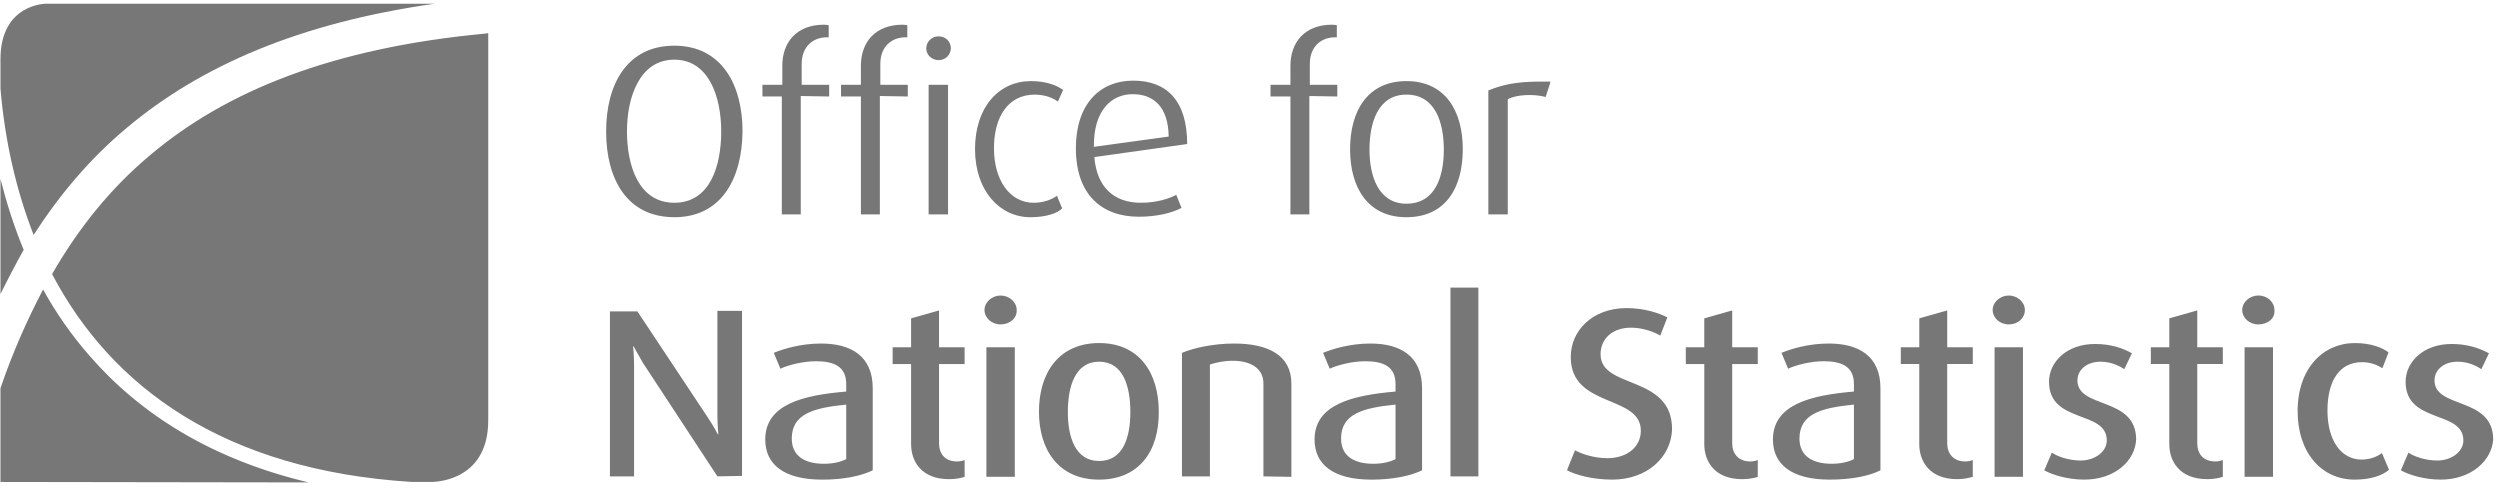
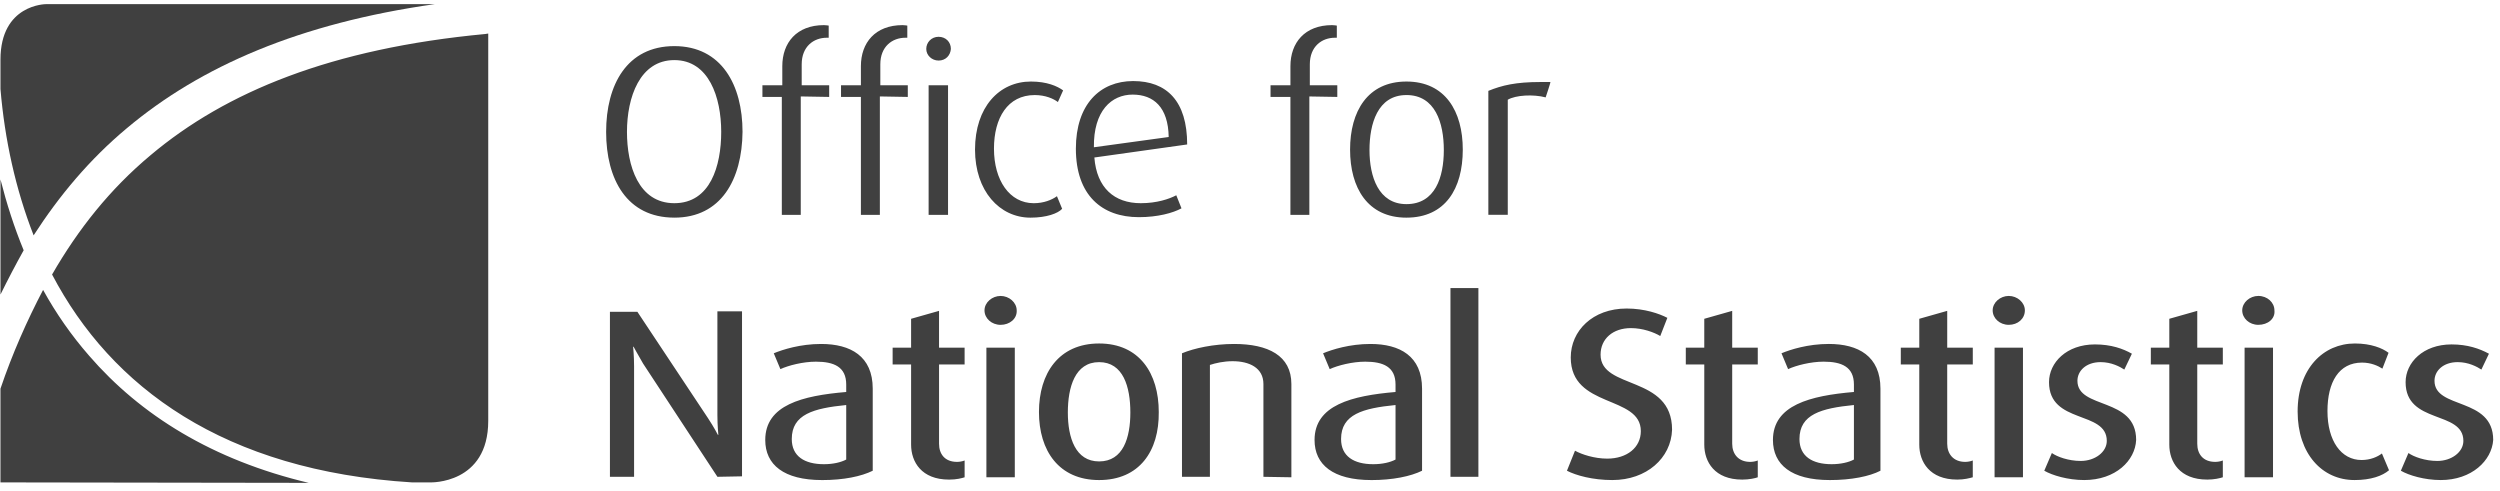
- <svg xmlns="http://www.w3.org/2000/svg" width="250" height="49" viewBox="0 0 250 49">
-   <g fill="#4A4A4A" fill-rule="evenodd" opacity=".749">
+ <svg xmlns="http://www.w3.org/2000/svg" width="219" height="43" viewBox="0 0 250 49">
+   <g fill="#000000" fill-rule="evenodd" opacity=".749">
    <path d="M.047 29.412c.758-1.538 1.516-2.983 2.32-4.428C1.422 22.7.664 20.324.048 17.9V29.41zM4.593.372S.047.373.047 5.92v2.936c.427 5.08 1.516 10.022 3.315 14.636 2.557-3.962 5.588-7.597 9.33-10.72 7.386-6.2 17.283-10.488 30.78-12.4H4.59z" />
    <path d="M48.538 3.356c-15.39 1.445-25.95 5.78-33.48 12.12-4.072 3.402-7.245 7.41-9.85 11.932C11.13 38.688 22.4 47.03 41.2 48.196h1.847s5.777.187 5.777-6.152V3.31l-.284.046M8.903 35.518c-1.752-2.004-3.315-4.242-4.594-6.572-1.61 3.076-3.08 6.385-4.263 9.88v9.37l30.828.047c-9.613-2.284-16.81-6.76-21.972-12.725M67.433 21.72c-4.736 0-6.82-3.82-6.82-8.576 0-4.707 2.084-8.576 6.82-8.576 4.735 0 6.82 3.915 6.82 8.576-.05 4.755-2.132 8.577-6.82 8.577zm0-15.754c-3.457 0-4.736 3.73-4.736 7.178 0 3.356 1.137 7.132 4.736 7.132 3.6 0 4.688-3.73 4.688-7.132 0-3.45-1.23-7.178-4.687-7.178zm12.643 3.636v11.84h-1.894V9.648h-1.94V8.482h1.988v-1.91c0-2.33 1.42-4.103 4.167-4.103.19 0 .473.047.473.047V3.73h-.19c-1.325 0-2.51.885-2.51 2.656v2.097h2.748V9.65L80.076 9.6zm7.91 0v11.84H86.09V9.648h-1.988V8.482h1.988v-1.91c0-2.33 1.42-4.103 4.168-4.103.19 0 .473.047.473.047V3.73h-.188c-1.326 0-2.51.885-2.51 2.656v2.097h2.747V9.65L87.984 9.6zm5.87-3.59c-.662 0-1.23-.512-1.23-1.164 0-.653.52-1.212 1.23-1.212s1.232.512 1.232 1.212c-.048.652-.52 1.165-1.23 1.165zm-.994 2.47h1.942v12.96h-1.942V8.48zm10.18 13.24c-3.077 0-5.54-2.658-5.54-6.806 0-4.242 2.416-6.806 5.59-6.806 1.61 0 2.65.467 3.22.886l-.522 1.165c-.426-.325-1.23-.698-2.32-.698-2.7 0-4.073 2.284-4.073 5.36 0 3.17 1.563 5.454 3.978 5.454.994 0 1.8-.326 2.32-.7l.52 1.26c-.425.465-1.562.885-3.172.885zm6.394-6.014c.237 3.03 1.99 4.568 4.64 4.568 1.61 0 2.842-.42 3.553-.792l.52 1.305c-.853.465-2.368.884-4.262.884-3.694 0-6.3-2.19-6.3-6.852 0-4.428 2.416-6.758 5.73-6.758 3.363 0 5.4 2.004 5.4 6.34l-9.282 1.304zm3.836-6.292c-2.13 0-3.93 1.63-3.883 5.267l7.48-1.026c-.046-2.983-1.514-4.24-3.598-4.24zm17.663.186v11.84h-1.894V9.648h-1.988V8.482h1.99v-1.91c0-2.33 1.42-4.103 4.166-4.103.19 0 .474.047.474.047V3.73h-.19c-1.326 0-2.51.885-2.51 2.656v2.097h2.747V9.65l-2.795-.048zm9.708 12.12c-3.883 0-5.635-2.984-5.635-6.806s1.752-6.806 5.635-6.806 5.635 2.984 5.635 6.806c0 3.915-1.752 6.805-5.635 6.805zm0-12.26c-2.89 0-3.694 2.89-3.694 5.5 0 2.657.9 5.407 3.693 5.407 2.888 0 3.74-2.704 3.74-5.408 0-2.703-.852-5.5-3.74-5.5zm13.922.233c-1.23-.326-2.983-.233-3.788.233V21.44h-1.942V9.044c1.373-.56 2.747-.886 5.21-.886h.994c.046 0-.475 1.538-.475 1.538zM71.742 47.637L64.307 36.31c-.52-.885-.947-1.678-.947-1.678h-.047s.095.933.095 1.958v11.047h-2.415v-16.5h2.746l7.055 10.627c.616.932.994 1.678.994 1.678h.047s-.095-.932-.095-1.958V31.09h2.462v16.5l-2.462.047zm10.465.326c-3.835 0-5.682-1.538-5.682-4.008 0-3.496 3.693-4.428 8.097-4.8v-.747c0-1.77-1.23-2.284-3.03-2.284-1.28 0-2.747.373-3.552.746l-.663-1.585c.9-.373 2.652-.932 4.736-.932 2.936 0 5.16 1.212 5.16 4.474v8.204c-1.135.56-2.887.933-5.066.933zm2.415-7.504c-3.267.325-5.445.93-5.445 3.4 0 1.726 1.278 2.518 3.22 2.518.9 0 1.705-.186 2.225-.466V40.46zm10.276 7.457c-2.746 0-3.788-1.772-3.788-3.496v-8.016h-1.847v-1.678h1.847v-2.89l2.794-.793v3.683h2.557v1.678h-2.556v7.924c0 1.025.568 1.817 1.8 1.817.236 0 .52-.046.757-.14v1.68c-.283.092-.804.232-1.562.232zm5.162-15.475c-.9 0-1.61-.653-1.61-1.445 0-.793.758-1.445 1.61-1.445.852 0 1.61.652 1.61 1.445.047.84-.71 1.445-1.61 1.445zm-1.42 2.284h2.84v12.958h-2.84V34.726zm11.27 13.237c-4.025 0-6.014-2.936-6.014-6.805 0-3.87 1.99-6.852 6.014-6.852 4.025 0 5.966 2.983 5.966 6.852.048 3.915-1.94 6.805-5.966 6.805zm0-11.792c-2.415 0-3.126 2.518-3.126 5.035 0 2.517.758 4.894 3.126 4.894 2.415 0 3.125-2.378 3.125-4.895 0-2.564-.71-5.034-3.125-5.034zm16.432 11.467V38.36c0-1.63-1.42-2.283-3.078-2.283-.9 0-1.705.187-2.273.373v11.187h-2.793V35.285c1.23-.513 3.173-.932 5.21-.932 3.408 0 5.73 1.165 5.73 4.008v9.324l-2.795-.047zm10.797.326c-3.837 0-5.684-1.538-5.684-4.008 0-3.496 3.74-4.428 8.098-4.8v-.747c0-1.77-1.232-2.284-3.03-2.284-1.28 0-2.748.373-3.553.746l-.662-1.585c.9-.373 2.652-.932 4.736-.932 2.936 0 5.162 1.212 5.162 4.474v8.204c-1.137.56-2.936.933-5.067.933zm2.414-7.504c-3.268.325-5.446.93-5.446 3.4 0 1.726 1.278 2.518 3.22 2.518.9 0 1.705-.186 2.226-.466V40.46zm5.493 7.177V28.76h2.794v18.877h-2.793zm16.195.326c-1.99 0-3.646-.466-4.546-.932l.805-2.003c.664.373 1.943.792 3.22.792 1.99 0 3.363-1.12 3.363-2.75 0-3.637-7.008-2.238-7.008-7.366 0-2.656 2.178-4.894 5.588-4.894 1.8 0 3.267.513 4.072.932l-.71 1.818c-.616-.373-1.752-.792-2.936-.792-1.8 0-3.032 1.072-3.032 2.657 0 3.542 7.15 2.004 7.15 7.504-.094 2.842-2.556 5.033-5.966 5.033zm12.975-.046c-2.746 0-3.788-1.772-3.788-3.496v-8.016h-1.848v-1.678h1.847v-2.89l2.793-.793v3.683h2.557v1.678h-2.557v7.924c0 1.025.615 1.817 1.8 1.817.236 0 .52-.046.757-.14v1.68c-.237.092-.853.232-1.563.232zm8.76.046c-3.835 0-5.682-1.538-5.682-4.008 0-3.496 3.74-4.428 8.098-4.8v-.747c0-1.77-1.23-2.284-3.03-2.284-1.28 0-2.747.373-3.552.746l-.662-1.585c.9-.373 2.65-.932 4.735-.932 2.936 0 5.162 1.212 5.162 4.474v8.204c-1.09.56-2.89.933-5.067.933zm2.416-7.504c-3.268.325-5.446.93-5.446 3.4 0 1.726 1.28 2.518 3.22 2.518.9 0 1.705-.186 2.226-.466V40.46zm10.323 7.457c-2.746 0-3.788-1.772-3.788-3.496v-8.016h-1.847v-1.678h1.848v-2.89l2.794-.793v3.683h2.557v1.678h-2.558v7.924c0 1.025.615 1.817 1.8 1.817.236 0 .52-.046.757-.14v1.68c-.333.092-.854.232-1.564.232zm5.162-15.475c-.9 0-1.61-.653-1.61-1.445 0-.793.757-1.445 1.61-1.445.852 0 1.61.652 1.61 1.445 0 .84-.71 1.445-1.61 1.445zm-1.42 2.284h2.84v12.958h-2.84V34.726zm8.95 13.237c-1.61 0-3.174-.466-3.98-.932l.76-1.77c.52.373 1.656.792 2.888.792 1.42 0 2.604-.885 2.604-2.004 0-3.077-5.777-1.632-5.777-5.873 0-1.958 1.752-3.776 4.593-3.776 1.61 0 2.794.42 3.694.93l-.758 1.586c-.426-.28-1.278-.745-2.368-.745-1.467 0-2.32.886-2.32 1.865 0 2.89 5.872 1.585 5.872 5.92-.095 2.05-2.036 4.008-5.21 4.008zm12.31-.046c-2.745 0-3.787-1.772-3.787-3.496v-8.016h-1.846v-1.678h1.847v-2.89l2.795-.793v3.683h2.557v1.678h-2.557v7.924c0 1.025.568 1.817 1.8 1.817.236 0 .52-.046.757-.14v1.68c-.284.092-.852.232-1.563.232zm5.116-15.475c-.9 0-1.61-.653-1.61-1.445 0-.793.757-1.445 1.61-1.445.9 0 1.61.652 1.61 1.445.094.84-.663 1.445-1.61 1.445zm-1.374 2.284h2.842v12.958h-2.842V34.726zm10.987 13.237c-3.22 0-5.683-2.61-5.683-6.852 0-4.287 2.557-6.804 5.73-6.804 1.61 0 2.746.466 3.362.932l-.616 1.585c-.426-.28-1.136-.606-2.036-.606-2.32 0-3.457 1.958-3.457 4.848 0 2.983 1.374 4.894 3.41 4.894.9 0 1.61-.327 2.036-.654l.71 1.678c-.663.56-1.8.98-3.456.98zm8.618 0c-1.61 0-3.173-.466-3.978-.932l.758-1.77c.52.373 1.657.792 2.89.792 1.42 0 2.603-.885 2.603-2.004 0-3.077-5.777-1.632-5.777-5.873 0-1.958 1.753-3.776 4.594-3.776 1.61 0 2.794.42 3.74.93l-.756 1.586c-.427-.28-1.28-.745-2.368-.745-1.468 0-2.32.886-2.32 1.865 0 2.89 5.87 1.585 5.87 5.92-.14 2.05-2.13 4.008-5.255 4.008z" />
  </g>
</svg>
